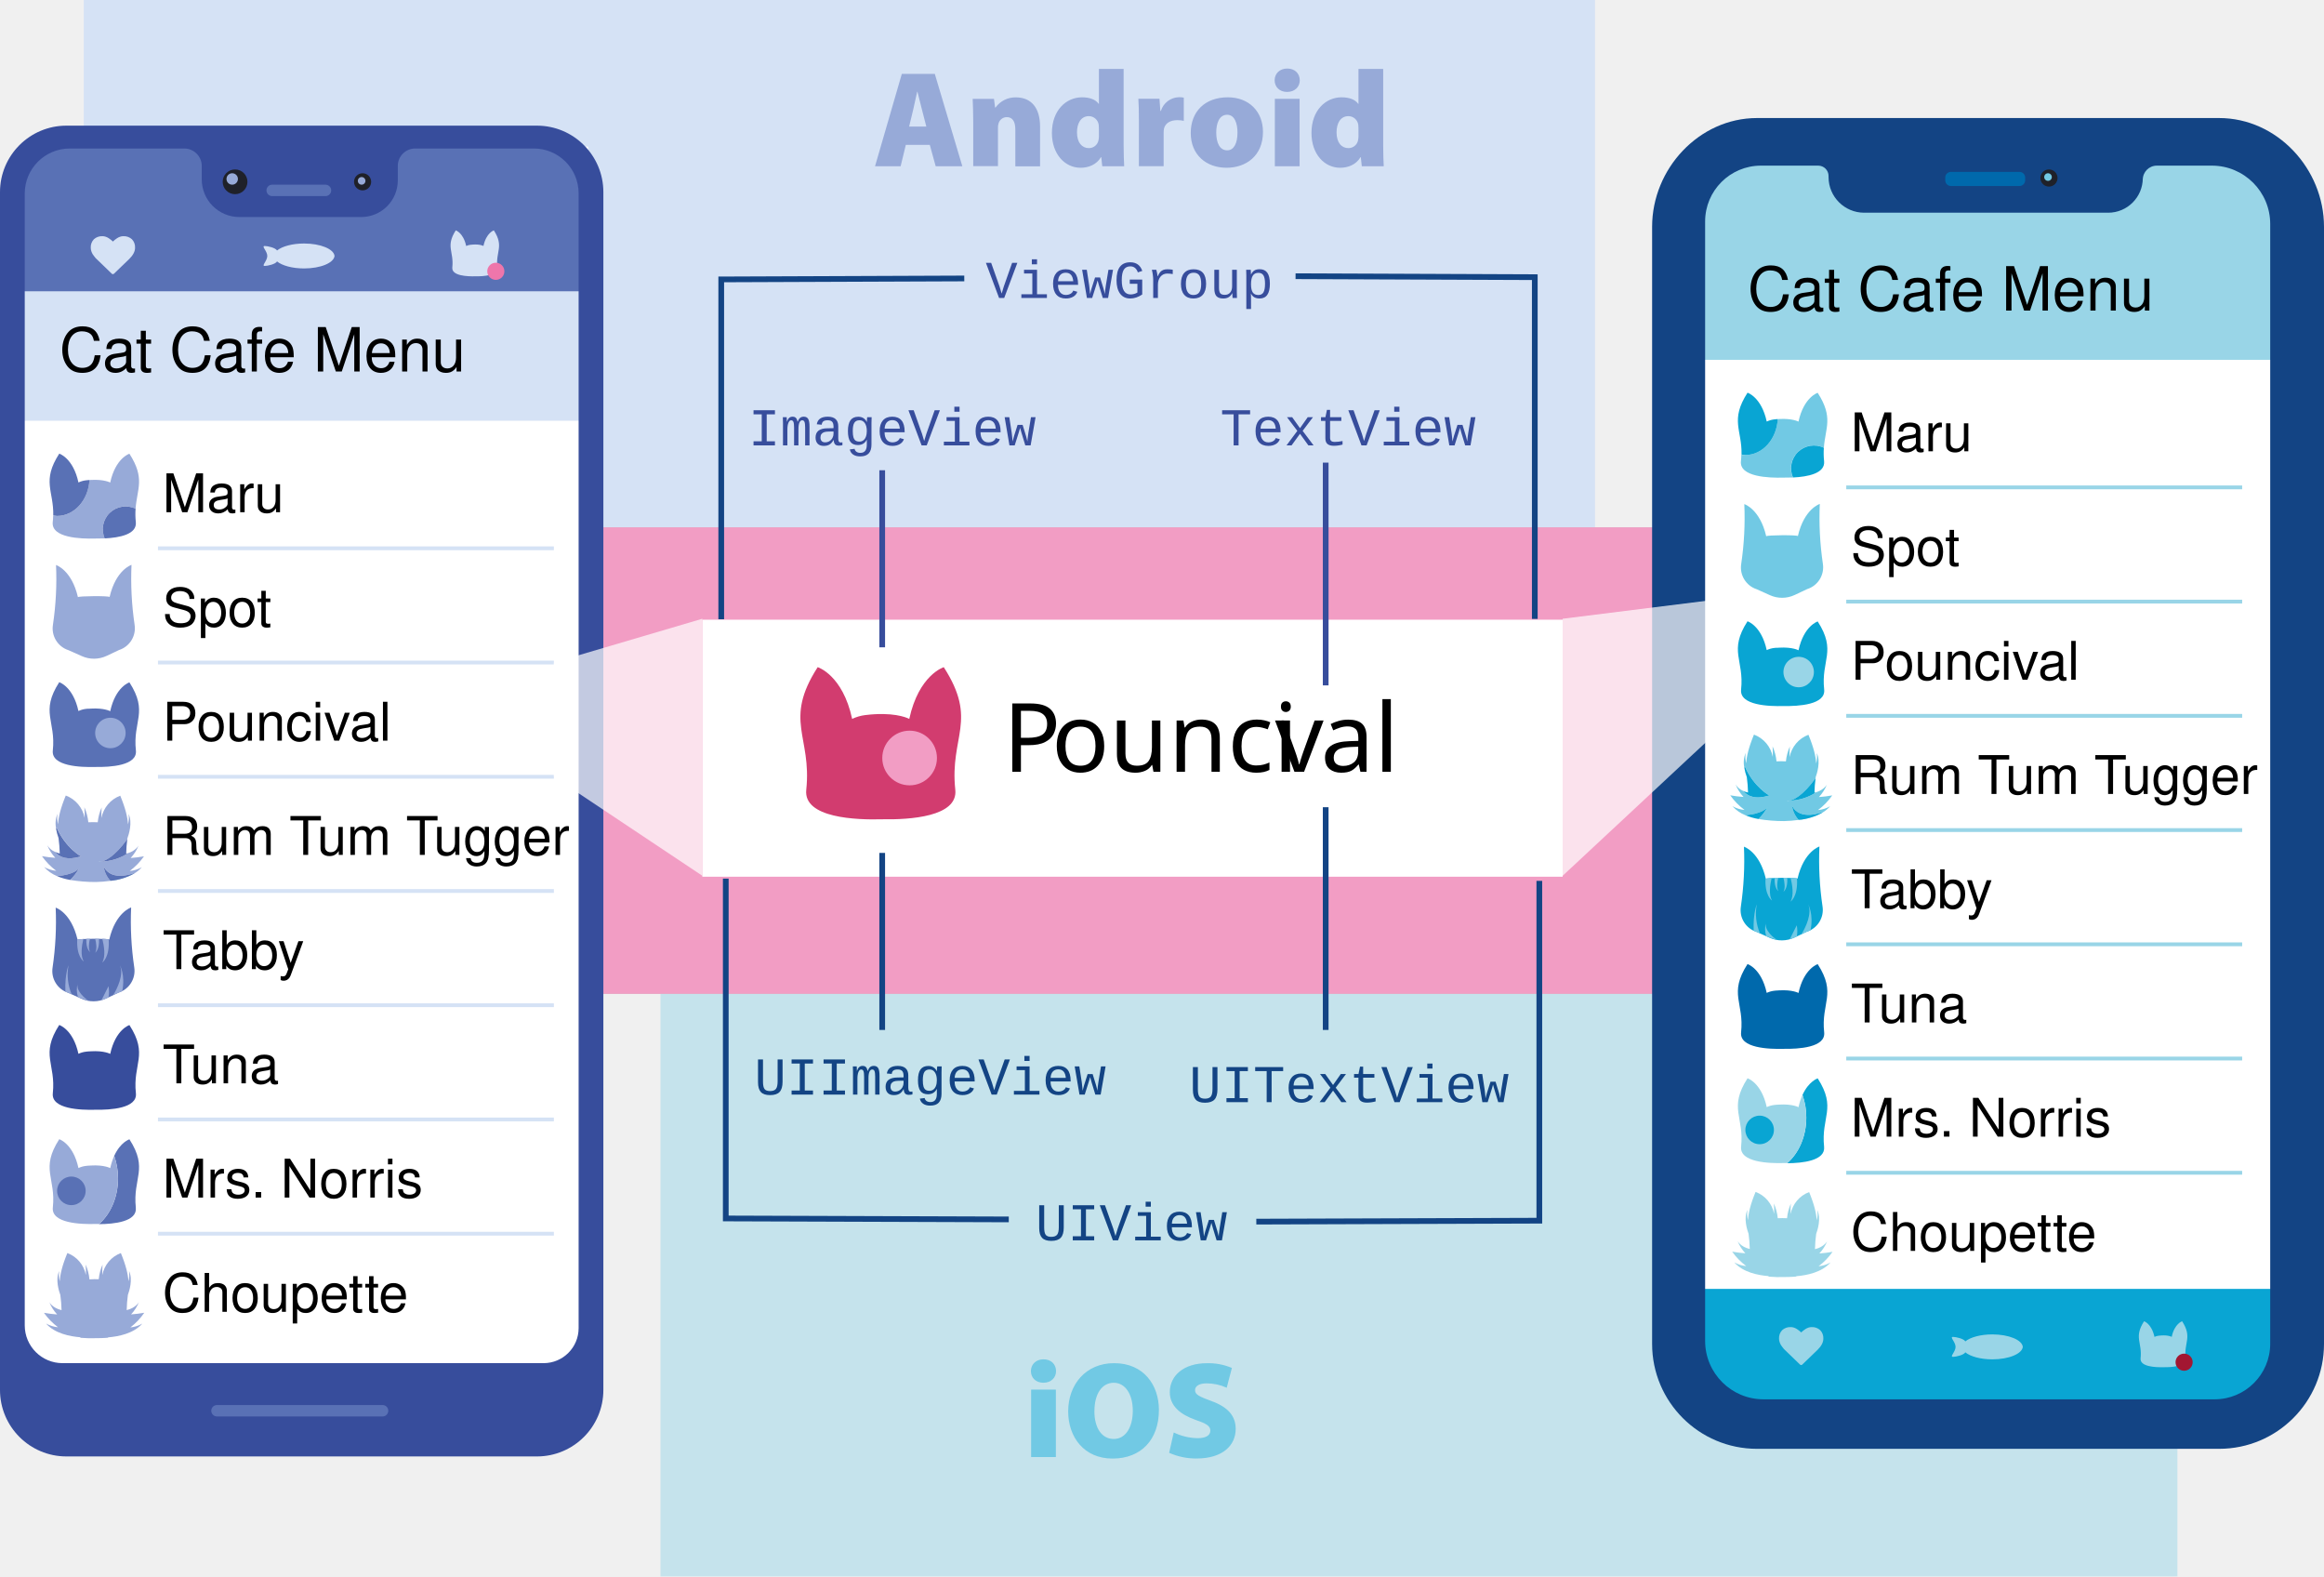
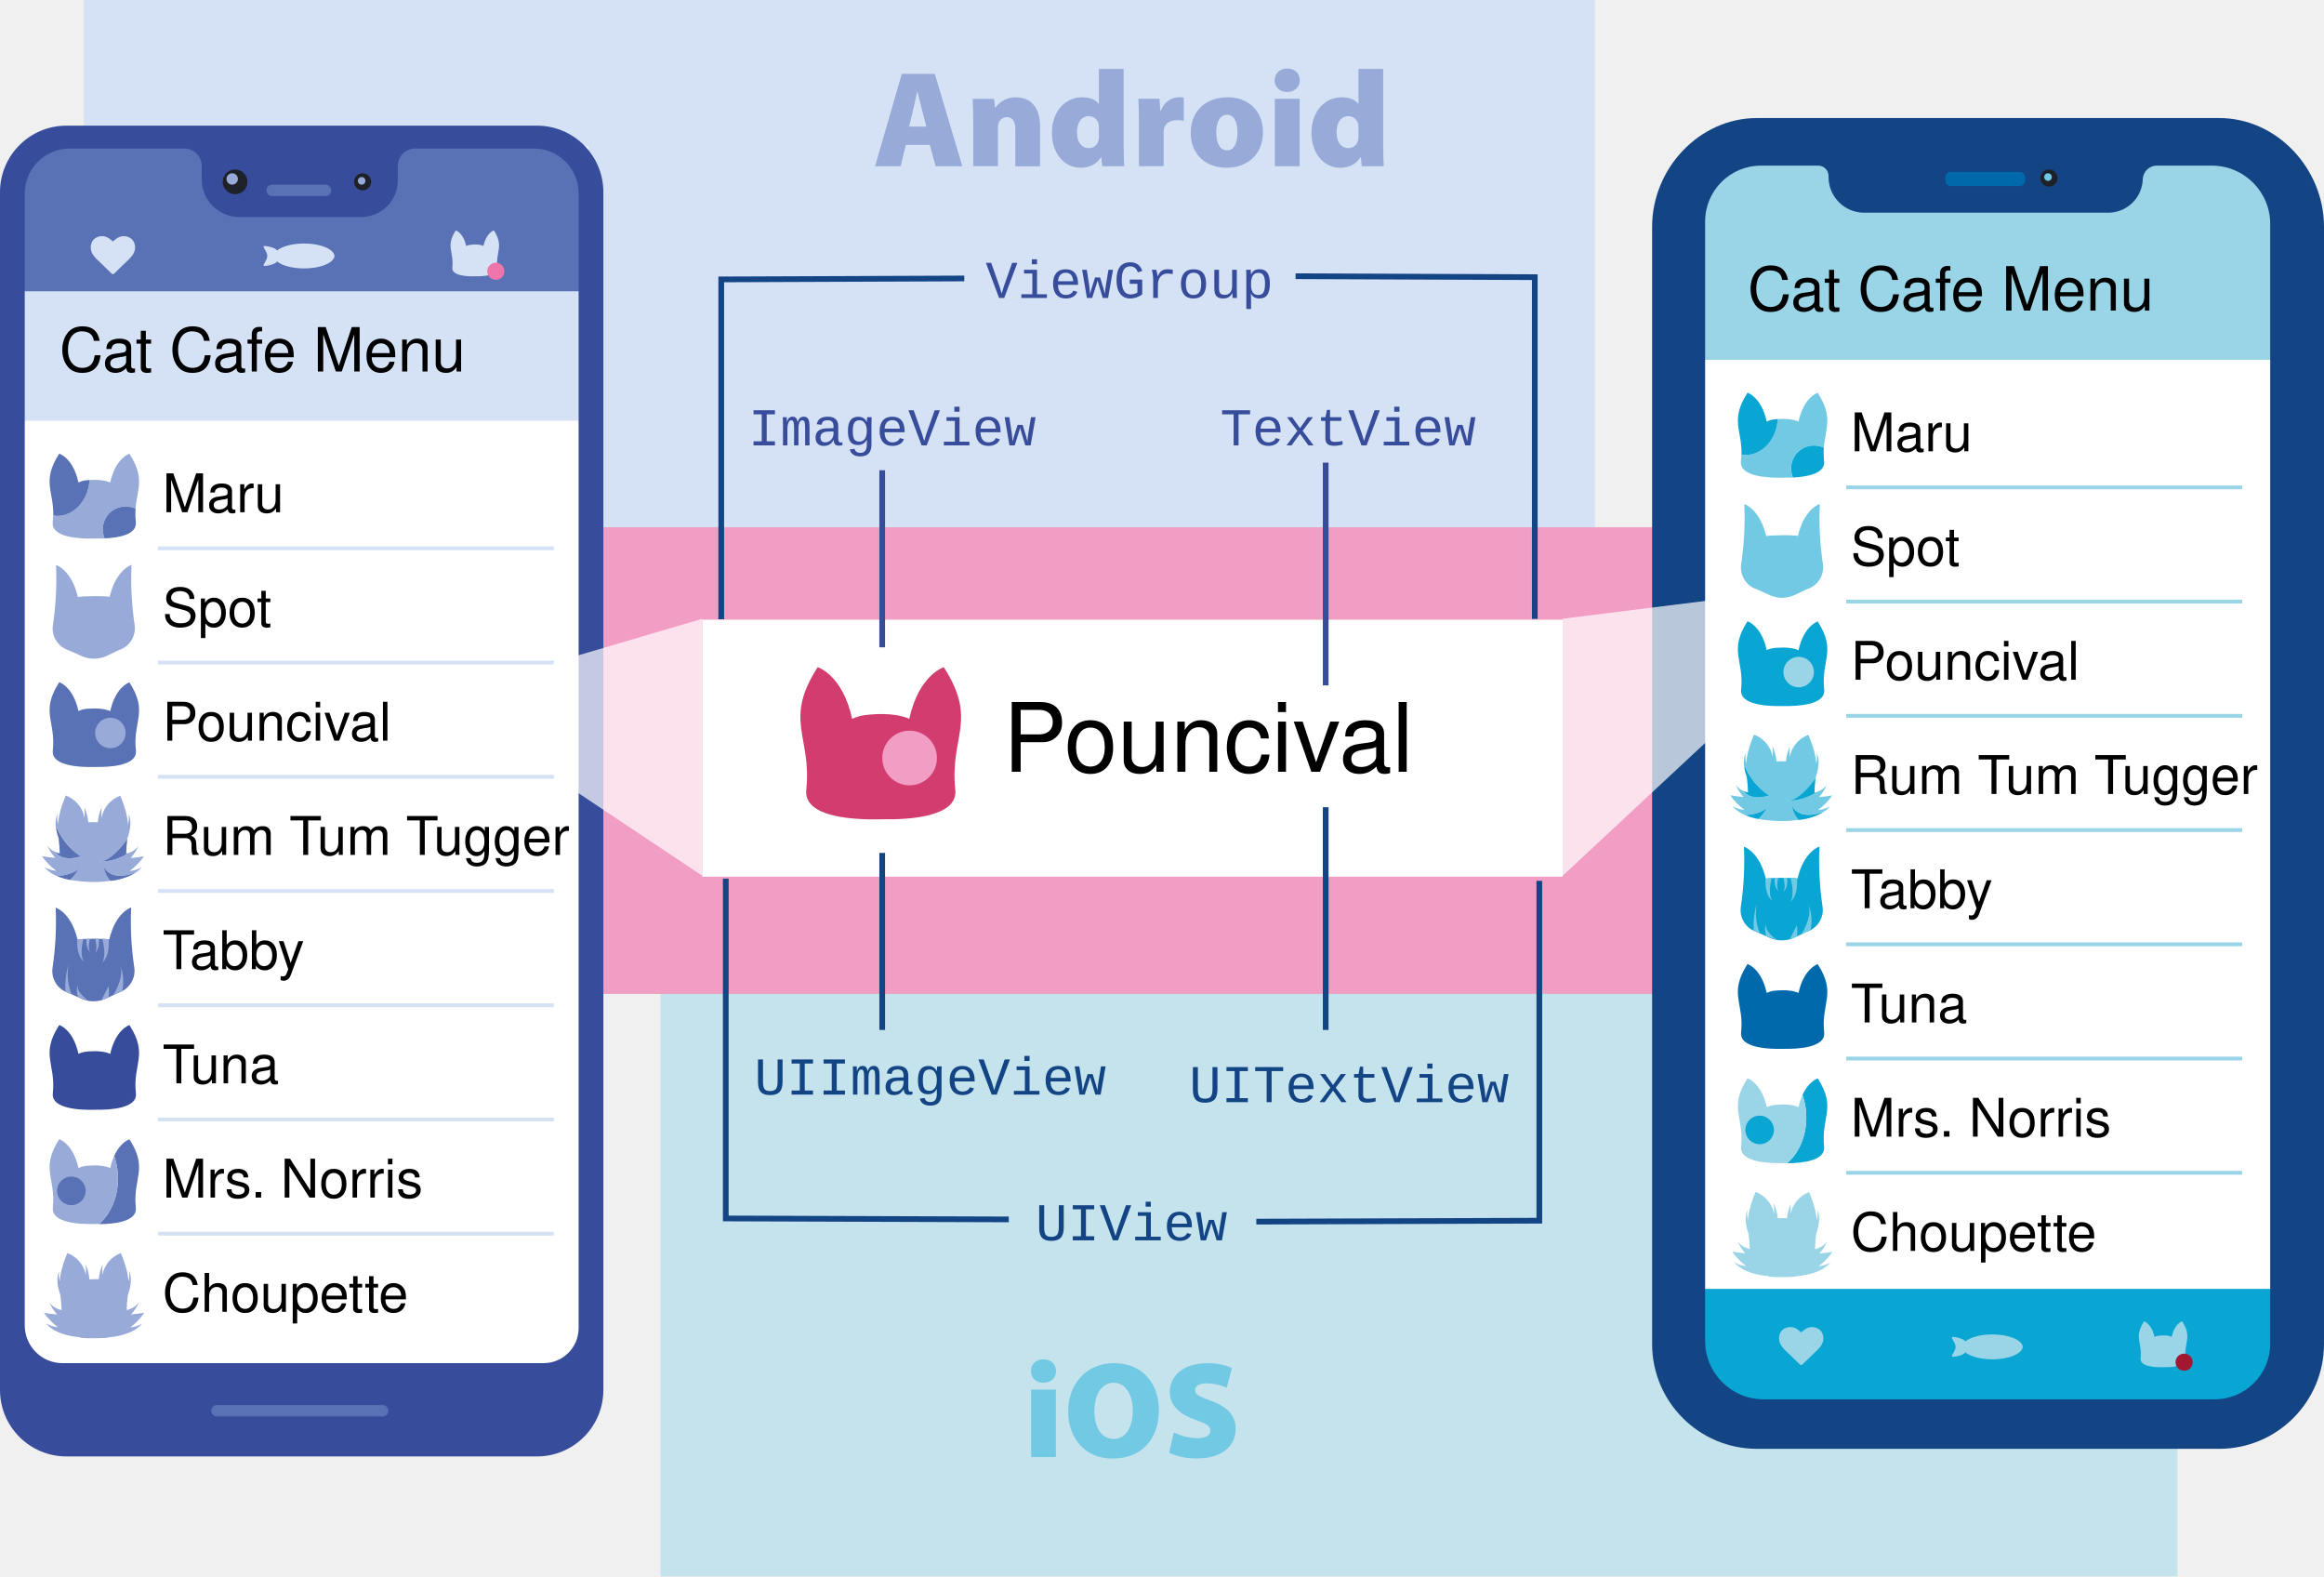
<svg xmlns="http://www.w3.org/2000/svg" viewBox="0 0 1221 828">
  <defs>
    <style>.cls-19{fill:#99d5e7}.cls-3{fill:#d5e2f5}.cls-5{fill:#e9e8e8;mix-blend-mode:multiply}.cls-6{fill:#f29dc4}.cls-32,.cls-7{fill:#fff}.cls-20,.cls-23{font-family:-apple-system, system-ui, "Segoe UI", Helvetica, Arial, sans-serif, "Apple Color Emoji", "Segoe UI Emoji", "Segoe UI Symbol";}.cls-13,.cls-15,.cls-20{font-size:28px}.cls-13{fill:#134484}.cls-13,.cls-15{font-family:source-code-pro,Menlo,Monaco,Consolas,Courier New,monospace}.cls-14,.cls-16,.cls-21,.cls-28{fill:none;stroke-miterlimit:10}.cls-14{stroke:#134484}.cls-14,.cls-16{stroke-width:3px}.cls-15,.cls-30{fill:#374d9c}.cls-16{stroke:#374d9c}.cls-17{fill:#71c9e4}.cls-18{fill:#09a5d3}.cls-21{stroke:#99d5e7}.cls-21,.cls-28{stroke-width:2px}.cls-22{fill:#0069ac}.cls-23{font-size:32px}.cls-26{fill:#1f2129}.cls-27{fill:#97aad8}.cls-28{stroke:#d5e2f5}.cls-29{fill:#5971b5}.cls-32{opacity:.7}</style>
  </defs>
  <g style="isolation:isolate">
    <g id="Layer_3" data-name="Layer 3">
      <g id="Example">
        <path opacity=".5" fill="#99d5e7" d="M347 474h797v354H347z" />
        <path class="cls-3" d="M44 0h794v354H44z" />
        <path fill="#e9e8e8" d="M309 277h575v245H309z" />
        <path class="cls-5" d="M309 277h575v245H309z" />
        <path class="cls-5" d="M309 277h575v245H309z" />
        <path class="cls-6" d="M309 277h575v245H309z" />
        <path class="cls-7" d="M369 325.5h452v135H369z" />
        <g id="Pouncival">
          <path d="M527.84 388.44s-13.09 4-18.12 27.17c0 0-5.6-3.18-18.19-2.46-.64 0-1.27.07-1.86.13l-.57.05-.92.1c-.53.05-1.05.1-1.61.17a22.35 22.35 0 00-6.86 2c-5-23.15-18.11-27.17-18.11-27.17-18.12 28.18-3 36.23-6 64.41-1.6 14.89 26.35 15.88 40 15.49 14.15.25 39.84-1.24 38.3-15.53-3.04-28.13 12.1-36.18-6.06-64.36z" transform="translate(-32 -38)" fill="#d23c6f" />
-           <text transform="translate(526.99 405.37)" font-family="MyriadPro-Regular,Myriad Pro" font-size="50.24">
-             <tspan letter-spacing="-.02em">P</tspan>
-             <tspan x="25.47" y="0">ounci</tspan>
-             <tspan x="142.89" y="0" letter-spacing="0">v</tspan>
-             <tspan x="166.86" y="0" letter-spacing="0">al</tspan>
-           </text>
+           <text transform="translate(526.99 405.37)" font-family="-apple-system, system-ui, &quot;Segoe UI&quot;, Helvetica, Arial, sans-serif, &quot;Apple Color Emoji&quot;, &quot;Segoe UI Emoji&quot;, &quot;Segoe UI Symbol&quot;" font-size="50.24">Pouncival</text>
          <circle class="cls-6" cx="477.9" cy="398.14" r="14.36" />
        </g>
      </g>
      <g id="iOS_views" data-name="iOS views">
        <text class="cls-13" transform="translate(544.05 651.5)">UIView</text>
        <text class="cls-13" transform="translate(396.32 574.93)">UIImageView</text>
        <text class="cls-13" transform="translate(624.8 578.93)">UITextView</text>
        <path class="cls-14" d="M530 640.5l-148.69-.5V461.5M660.05 641.67l148.69-.5v-178.5M463.5 541v-93M696.5 541V424" />
      </g>
      <g id="Android_views" data-name="Android views">
        <text class="cls-15" transform="translate(517.85 156.5)">ViewGroup</text>
        <text class="cls-15" transform="translate(393.13 233.93)">ImageView</text>
        <text class="cls-15" transform="translate(641.04 233.93)">TextView</text>
        <path class="cls-16" d="M463.5 340v-93M696.5 360V243" />
        <path class="cls-14" d="M506.62 146.26l-127.69.5v178.5M680.67 145.09l125.69.5v179.5" />
      </g>
    </g>
    <g id="ios">
      <path class="cls-17" d="M586.84 758.15c0 3.44-2.55 6.14-6.69 6.14-4 0-6.54-2.7-6.52-6.14s2.57-6.16 6.61-6.16 6.55 2.61 6.6 6.16zm-13.1 45.18v-35.42h13v35.42zM640.88 778.58c0 15.61-9.38 25.54-24.35 25.54s-23.32-11.28-23.32-24.77c0-14.13 9.26-25.34 24.13-25.34 15.6-.01 23.54 11.57 23.54 24.57zm-33.91.54c0 9.13 4 14.71 10.19 14.71s10-6.09 10-14.84c0-8.35-3.75-14.69-10-14.69-6.22 0-10.16 5.89-10.16 14.82zM648.67 790.41a29.89 29.89 0 0012.58 3c4.45 0 6.65-1.54 6.65-4s-2.18-3.69-7.67-5.57c-8.17-2.89-13.63-7.41-13.63-14.63 0-8.59 7.24-15.18 19.5-15.18a31.62 31.62 0 0113.12 2.49l-2.72 10.39a25.58 25.58 0 00-10.5-2.3c-4 0-6.14 1.46-6.14 3.58 0 2.47 2.58 3.46 8.7 5.75 8.75 3.2 12.65 7.88 12.65 14.63 0 8.39-6.51 15.52-20.68 15.52a34.76 34.76 0 01-14.27-3z" transform="translate(-32 -38)" />
      <g id="app">
        <g id="nav">
          <path class="cls-7" d="M885 82h315v632H885z" />
          <path class="cls-18" d="M892 677h305v68H892z" />
          <path class="cls-19" d="M1078.76 738.9c-6.17 0-11.52 1.49-14.21 3.67-.77-1.43-5-2.36-6.43-2.36-2 0 1.31 2.62 1.31 5.24s-3.27 5.24-1.31 5.24c1.44 0 5.66-.94 6.43-2.37 2.69 2.19 8 3.68 14.21 3.68 8.61 0 15.63-2.9 16-6.55-.37-3.65-7.39-6.55-16-6.55zM1178.46 732s-4 1.22-5.47 8.2c0 0-1.69-1-5.49-.74l-1.5.14a6.66 6.66 0 00-2.07.61c-1.52-7-5.47-8.21-5.47-8.21-5.47 8.51-.91 10.94-1.82 19.45-.49 4.49 7.95 4.79 12.08 4.68 4.27.07 12-.38 11.56-4.69-.91-8.5 3.65-10.93-1.82-19.44zM978.31 755a.78.78 0 01-.57-.23s-8.31-8-8.46-8.16-1.34-1.68-1.6-2.11a7.94 7.94 0 01-.7-1.57 5.85 5.85 0 01-.3-1.8 6 6 0 011.64-4.46 6.27 6.27 0 014.56-1.61 5 5 0 011.64.28 6.61 6.61 0 011.56.75c.48.32.9.61 1.24.89a11.94 11.94 0 011 .88 11.94 11.94 0 011-.88c.34-.28.75-.57 1.23-.89a6.8 6.8 0 011.56-.75 5.11 5.11 0 011.65-.28 6.26 6.26 0 014.55 1.61 5.94 5.94 0 011.65 4.46c0 1.92-1 3.86-3 5.85l-8.09 7.79a.81.81 0 01-.57.23" transform="translate(-32 -38)" />
        </g>
        <g id="Choupette">
          <path class="cls-19" d="M994.8 695.53a65.82 65.82 0 01-6.94.86 20.79 20.79 0 004.13-6.48s-1.54 3.07-6.43 4.22a71.14 71.14 0 01.63-8c.67-1.8 2.75-8.13.6-12.53a12.93 12.93 0 01-.29 5.37c-.25-3.69-1.27-8.17-4-14.83a15.37 15.37 0 00-9.72 11.52 38.72 38.72 0 01.1-5.47 25.24 25.24 0 00-2 7.69 43.85 43.85 0 00-4.86 0 25.44 25.44 0 00-2.05-7.78 38.75 38.75 0 01.11 5.47 15.37 15.37 0 00-9.72-11.52c-2.75 6.66-3.77 11.14-4 14.83a13 13 0 01-.28-5.37c-2.16 4.4-.08 10.73.59 12.53a70.94 70.94 0 01.64 8c-4.9-1.15-6.44-4.22-6.44-4.22a21 21 0 004.13 6.48 66.29 66.29 0 01-6.94-.86 33.47 33.47 0 007.4 7.58 15.57 15.57 0 01-6.28-1.95c4.56 5.25 12.58 6.79 18 7.21v.28a71.25 71.25 0 008.75.2c3.36 0 5.81-.25 5.81-.25v-.18c5.42-.42 13.45-2 18-7.22a15.49 15.49 0 01-6.28 2 33.26 33.26 0 007.34-7.58z" transform="translate(-32 -38)" />
          <text class="cls-20" transform="translate(972.36 657.03)">Choupette</text>
        </g>
        <g id="Mrs_Norris" data-name="Mrs Norris">
          <path class="cls-21" d="M970 616h208" />
          <path class="cls-18" d="M987 604.42s-4.7 1.45-8 8.71a35.16 35.16 0 012 11.87c0 10-4 18.76-10.06 24 8.07-.05 20.21-1.32 19.42-8.67-1.68-15.72 6.73-20.21-3.36-35.91z" transform="translate(-32 -38)" />
          <path class="cls-19" d="M981 625a35.16 35.16 0 00-2-11.87 32.19 32.19 0 00-2.08 6.43s-3.12-1.77-10.14-1.37l-1 .07h-.32l-.51.05-.9.1a12.51 12.51 0 00-3.83 1.11c-2.8-12.9-10.09-15.14-10.09-15.14-10.1 15.7-1.68 20.19-3.37 35.89-.88 8.3 14.69 8.85 22.3 8.63h1.93C977 643.76 981 635 981 625z" transform="translate(-32 -38)" />
          <circle class="cls-18" cx="924.5" cy="593.5" r="7.5" />
          <text class="cls-20" transform="translate(972.36 597.03)">Mrs. Norris</text>
        </g>
        <g id="Tuna">
          <path class="cls-21" d="M970 556h208" />
          <path class="cls-22" d="M987 544.42s-7.29 2.24-10.09 15.14c0 0-3.12-1.77-10.14-1.37l-1 .07h-.32l-.51.05-.9.1a12.51 12.51 0 00-3.83 1.11c-2.8-12.9-10.09-15.14-10.09-15.14-10.1 15.7-1.68 20.19-3.37 35.89-.88 8.3 14.69 8.85 22.3 8.63 7.89.14 22.2-.69 21.35-8.65-1.72-15.64 6.69-20.13-3.4-35.83z" transform="translate(-32 -38)" />
          <text class="cls-20" transform="translate(972.36 537.03)">Tuna</text>
        </g>
        <g id="Tabby">
          <path class="cls-21" d="M970 496h208" />
          <path class="cls-18" d="M989.52 514a164.53 164.53 0 01-1.62-31.36s-8.19 2.52-11.51 16.89c-.13-.67-16.5-.56-16.63.1-3.32-14.37-11.51-16.9-11.51-16.9a165.73 165.73 0 01-1.61 31.37 12 12 0 008.2 13.37l6.92 3.11a15.57 15.57 0 0013-.12l6.52-3.08a12 12 0 008.24-13.38z" transform="translate(-32 -38)" />
          <path class="cls-17" d="M969 506.39s2.37-1.44 2-7.3h-2c.54 2.11 1.11 5.43 0 7.3zM955 513s-2 4.62-1.65 13.87a10.78 10.78 0 001.49.6l1.83.83A26.62 26.62 0 01955 513zM982 513c2.15 5-1.36 12.12-3.52 15.71l2.83-1.33a12.26 12.26 0 001.93-.81C984.93 518.16 982 513 982 513zM965.57 531.72c-1.56-1.08-6.86-5.1-5.73-9.23a12.25 12.25 0 00.14 7.29M959.87 522.39c0-.13.08-.26.13-.39a3.46 3.46 0 00-.13.39zM959.84 522.49v-.1zM976 524l-3.68 7.35a14.88 14.88 0 002.47-.89l1.25-.59A16.69 16.69 0 00976 524zM963 511c-1.8-3-1.08-8.13-.22-11.78-1.76.1-3 .23-3 .41 0-.24-.12-.48-.18-.72-.6 9.7 3.4 12.09 3.4 12.09zM972.7 511.58s4-2.4 3.41-12.18a21.74 21.74 0 00-3.35-.27c.92 3.66 1.84 9.27-.06 12.45zM966.35 506.05c-1.06-1.77-.61-4.82-.1-6.95h-1.88c-.28 5.58 1.98 6.95 1.98 6.95z" transform="translate(-32 -38)" />
          <text class="cls-20" transform="translate(972.36 477.03)">Tabby</text>
        </g>
        <g id="Rum_Tum_Tugger" data-name="Rum Tum Tugger">
          <path class="cls-21" d="M970 436h208" />
          <text class="cls-20" transform="translate(972.36 417.03)">Rum Tum Tugger</text>
          <path class="cls-17" d="M994.64 455.79a66.64 66.64 0 01-7 .87 21.07 21.07 0 004.19-6.58s-1.34 2.67-5.47 4a26.94 26.94 0 01-14.36 4.48 3.51 3.51 0 01-1.25 0H972c2.15-.32 7-2.24 13.9-11.86v-.42c.68-1.82 2.79-8.26.6-12.73a13.37 13.37 0 01-.29 5.46c-.25-3.75-1.29-8.3-4.08-15.07a15.63 15.63 0 00-9.88 11.7 39.92 39.92 0 01.11-5.55 25.92 25.92 0 00-2.07 7.81 45.13 45.13 0 00-4.93 0 26 26 0 00-2.08-7.9 38.43 38.43 0 01.11 5.55 15.63 15.63 0 00-9.88-11.7c-2.79 6.77-3.83 11.32-4.08 15.07a13.37 13.37 0 01-.29-5.46 13.23 13.23 0 00-.71 7.74l.39-.38c4.78 10.64 12.74 15 12.74 15-7.32 2.24-11.38.44-13.63-2.34a8.65 8.65 0 01-4.07-3.45 21.07 21.07 0 004.19 6.58 66.64 66.64 0 01-7-.87 33.9 33.9 0 007.52 7.7 15.82 15.82 0 01-6.38-2 18.43 18.43 0 006.81 4.76c8.35-.78 10.93-3.26 11.65-4.28l.26-.43a2 2 0 01-.26.43 25.07 25.07 0 01-4.76 6.28 81 81 0 0013.44 1.08 66.71 66.71 0 007.69-.62 13.59 13.59 0 01-3.5-7.5c4.18 8.4 16.2 3.35 16.2 3.35l-.2.31a16.54 16.54 0 004-3.32 15.82 15.82 0 01-6.38 2 33.9 33.9 0 007.5-7.71z" transform="translate(-32 -38)" />
          <path class="cls-18" d="M961.56 455.82s-8-4.32-12.74-15l-.39.38a26.67 26.67 0 001.32 5 70.93 70.93 0 01.64 8.09 12.86 12.86 0 01-2.46-.84c2.25 2.81 6.31 4.61 13.63 2.37zM960.63 461.92c-.72 1-3.3 3.5-11.65 4.28a32.74 32.74 0 006.89 2 25.07 25.07 0 004.76-6.28z" transform="translate(-32 -38)" />
          <path class="cls-19" d="M960.63 461.92a2 2 0 00.26-.43zM972 458.56h-1.25a3.51 3.51 0 001.25 0z" transform="translate(-32 -38)" />
          <path class="cls-18" d="M972 458.56a26.94 26.94 0 0014.36-4.49c-.34.11-.69.21-1.06.3a66.9 66.9 0 01.6-7.67c-6.96 9.62-11.8 11.54-13.9 11.86z" transform="translate(-32 -38)" />
          <path class="cls-19" d="M989.5 464.82a31.69 31.69 0 01-12.5 3.84" transform="translate(-32 -38)" />
          <path class="cls-18" d="M973.5 461.16a13.59 13.59 0 003.5 7.5 31.69 31.69 0 0012.5-3.84l.2-.31s-12.02 5.05-16.2-3.35z" transform="translate(-32 -38)" />
        </g>
        <g id="Pouncival-2" data-name="Pouncival">
          <path class="cls-21" d="M970 376h208" />
          <path class="cls-18" d="M987 364.42s-7.29 2.24-10.09 15.14c0 0-3.12-1.77-10.14-1.37l-1 .07H964.94l-.9.1a12.51 12.51 0 00-3.83 1.11c-2.8-12.9-10.09-15.14-10.09-15.14-10.1 15.7-1.68 20.19-3.37 35.89-.88 8.3 14.69 8.85 22.3 8.63 7.89.14 22.2-.69 21.35-8.65-1.72-15.59 6.69-20.08-3.4-35.78z" transform="translate(-32 -38)" />
          <text class="cls-20" transform="translate(972.36 357.03)">Pouncival</text>
          <circle class="cls-19" cx="945" cy="353" r="8" />
        </g>
        <g id="Spot">
          <path class="cls-21" d="M970 316h208" />
          <text class="cls-20" transform="translate(972.36 297.03)">Spot</text>
          <path class="cls-17" d="M989.7 334.05a165.62 165.62 0 01-1.61-31.36s-8.19 2.52-11.51 16.89c-.13-.67-16.51-.56-16.63.1-3.32-14.37-11.51-16.9-11.51-16.9a164.7 164.7 0 01-1.62 31.37 12 12 0 008.18 13.37l6.92 3.11a15.55 15.55 0 0013-.12l6.53-3.08a12 12 0 008.25-13.38z" transform="translate(-32 -38)" />
        </g>
        <g id="Maru">
          <path class="cls-21" d="M970 256h208" />
          <text class="cls-20" transform="translate(972.36 237.03)">Maru</text>
          <path class="cls-17" d="M985 272a11.9 11.9 0 015.23 1.21c.74-10.5 5.18-15.8-3.24-28.89 0 0-7.29 2.24-10.09 15.14 0 0-3.12-1.77-10.14-1.37l-.81.06c-.51 10.51-7.89 18.85-17 18.85a15.76 15.76 0 01-2.07-.16c0 1.07-.09 2.2-.22 3.4-.88 8.29 14.69 8.85 22.3 8.63 1.49 0 3.2 0 5-.07a11.83 11.83 0 01-1-4.8A12 12 0 01985 272z" transform="translate(-32 -38)" />
          <path class="cls-18" d="M990.36 280.21a38.82 38.82 0 01-.13-7A12 12 0 00974 288.8c7.75-.36 17.05-2.12 16.36-8.59zM966 258.15h-.54l-.51.06-.9.09a12.65 12.65 0 00-3.83 1.12c-2.8-12.9-10.09-15.15-10.09-15.15-9.33 14.51-2.86 19.45-3.15 32.5a15.76 15.76 0 002.02.23c9.06 0 16.44-8.34 17-18.85z" transform="translate(-32 -38)" />
        </g>
        <g id="header">
          <path class="cls-19" d="M888 85h312v104H888z" />
          <text class="cls-23" transform="translate(918.19 163.12)">Cat Cafe Menu</text>
        </g>
        <circle cx="1147.5" cy="715.5" r="4.5" fill="#a21732" />
      </g>
      <g id="device">
        <path d="M1197.9 100H955.1c-30.43 0-55.1 26.67-55.1 57.1v586.8a55.1 55.1 0 0055.1 55.1h242.8a55.1 55.1 0 0055.1-55.1V157.1c0-30.43-24.67-57.1-55.1-57.1zm26.84 643.79a29.21 29.21 0 01-29.21 29.21h-237a30.69 30.69 0 01-30.68-30.69v-588a29.34 29.34 0 0129.3-29.31h30.12a5.43 5.43 0 015.43 5.43v.57a18.73 18.73 0 0018.74 18.73h128.16a18.2 18.2 0 0018.2-18.2v.84a7.37 7.37 0 017.37-7.37h28.93a30.64 30.64 0 0130.64 30.64z" transform="translate(-32 -38)" fill="#134484" />
        <rect class="cls-22" x="1022" y="90.29" width="42" height="7.41" rx="3" />
        <circle class="cls-26" cx="1076.5" cy="93.5" r="4.5" />
        <circle class="cls-17" cx="1076" cy="93" r="2" />
      </g>
    </g>
    <g id="Android">
      <g id="app-2" data-name="app">
        <path class="cls-7" d="M9 77h300v639H9z" />
        <g id="Choupette-2" data-name="Choupette">
          <path class="cls-27" d="M107.8 727.53a65.82 65.82 0 01-6.94.86 20.79 20.79 0 004.13-6.48s-1.54 3.07-6.43 4.22a71.14 71.14 0 01.63-8c.67-1.8 2.75-8.13.6-12.53a12.93 12.93 0 01-.29 5.4c-.25-3.69-1.27-8.17-4-14.83a15.37 15.37 0 00-9.72 11.52 38.72 38.72 0 01.1-5.47 25.24 25.24 0 00-2 7.69A43.85 43.85 0 0079 710a25.44 25.44 0 00-2-7.78 38.75 38.75 0 01.11 5.47 15.37 15.37 0 00-9.72-11.52c-2.75 6.66-3.77 11.14-4 14.83a13 13 0 01-.28-5.37c-2.16 4.4-.08 10.73.59 12.53a70.94 70.94 0 01.64 8c-4.9-1.15-6.44-4.22-6.44-4.22a21 21 0 004.13 6.48 66.29 66.29 0 01-6.94-.86 33.47 33.47 0 007.4 7.58 15.57 15.57 0 01-6.28-1.95c4.56 5.25 12.58 6.79 18 7.21v.28a71.25 71.25 0 008.75.2c3.36 0 5.81-.25 5.81-.25v-.18c5.42-.42 13.45-2 18-7.22a15.49 15.49 0 01-6.28 2 33.26 33.26 0 007.31-7.7z" transform="translate(-32 -38)" />
          <text class="cls-20" transform="translate(85.36 689.03)">Choupette</text>
        </g>
        <g id="Mrs_Norris-2" data-name="Mrs Norris">
          <path class="cls-28" d="M83 648h208" />
          <path class="cls-29" d="M100 636.42s-4.7 1.45-8 8.71A35.16 35.16 0 0194 657c0 10-4 18.76-10.06 24 8.07-.05 20.21-1.32 19.42-8.67-1.68-15.72 6.73-20.21-3.36-35.91z" transform="translate(-32 -38)" />
          <path class="cls-27" d="M94 657a35.16 35.16 0 00-2-11.87 32.19 32.19 0 00-2.08 6.43s-3.12-1.77-10.14-1.37l-1 .07h-.32l-.51.05-.9.1a12.51 12.51 0 00-3.83 1.11c-2.8-12.9-10.09-15.14-10.09-15.14-10.1 15.7-1.68 20.19-3.37 35.89-.88 8.3 14.69 8.85 22.3 8.63h1.93C90 675.76 94 667 94 657z" transform="translate(-32 -38)" />
          <circle class="cls-29" cx="37.5" cy="625.5" r="7.5" />
          <text class="cls-20" transform="translate(85.36 629.03)">Mrs. Norris</text>
        </g>
        <g id="Tuna-2" data-name="Tuna">
          <path class="cls-28" d="M83 588h208" />
          <path class="cls-30" d="M100 576.42s-7.29 2.24-10.09 15.14c0 0-3.12-1.77-10.14-1.37l-1 .07h-.32l-.51.05-.9.1a12.51 12.51 0 00-3.83 1.11c-2.8-12.9-10.09-15.14-10.09-15.14-10.1 15.7-1.68 20.19-3.37 35.89-.88 8.3 14.69 8.85 22.3 8.63 7.89.14 22.2-.69 21.35-8.65-1.72-15.64 6.69-20.13-3.4-35.83z" transform="translate(-32 -38)" />
          <text class="cls-20" transform="translate(85.36 569.03)">Tuna</text>
        </g>
        <g id="Tabby-2" data-name="Tabby">
          <path class="cls-28" d="M83 528h208" />
          <path class="cls-29" d="M102.52 546a164.53 164.53 0 01-1.62-31.36s-8.19 2.52-11.51 16.89c-.13-.67-16.5-.56-16.63.1-3.32-14.37-11.51-16.9-11.51-16.9a165.73 165.73 0 01-1.61 31.37 12 12 0 008.2 13.37l6.92 3.11a15.57 15.57 0 0013-.12l6.52-3.08a12 12 0 008.24-13.38z" transform="translate(-32 -38)" />
          <path class="cls-27" d="M82 538.39s2.37-1.44 2-7.3h-2c.54 2.11 1.11 5.43 0 7.3zM68 545s-2 4.62-1.65 13.87a10.78 10.78 0 001.49.6l1.83.83A26.62 26.62 0 0168 545zM95 545c2.15 5-1.36 12.12-3.52 15.71l2.83-1.33a12.26 12.26 0 001.93-.81C97.93 550.16 95 545 95 545zM78.57 563.72c-1.56-1.08-6.86-5.1-5.73-9.23a12.25 12.25 0 00.14 7.29" transform="translate(-32 -38)" />
          <path class="cls-17" d="M72.87 554.39c0-.13.08-.26.13-.39a3.46 3.46 0 00-.13.39zM72.84 554.49v-.1z" transform="translate(-32 -38)" />
          <path class="cls-27" d="M89 556l-3.68 7.35a14.88 14.88 0 002.47-.89l1.25-.59A16.69 16.69 0 0089 556zM76 543c-1.8-3-1.08-8.13-.22-11.78-1.76.1-3 .23-3 .41-.05-.24-.12-.48-.18-.72C72 540.61 76 543 76 543zM85.7 543.58s4-2.4 3.41-12.18a21.74 21.74 0 00-3.35-.27c.92 3.66 1.84 9.27-.06 12.45zM79.35 538.05c-1.06-1.77-.61-4.82-.1-6.95h-1.88c-.28 5.58 1.98 6.95 1.98 6.95z" transform="translate(-32 -38)" />
          <text class="cls-20" transform="translate(85.36 509.03)">Tabby</text>
        </g>
        <g id="Rum_Tum_Tugger-2" data-name="Rum Tum Tugger">
          <path class="cls-28" d="M83 468h208" />
          <text class="cls-20" transform="translate(85.36 449.03)">Rum Tum Tugger</text>
          <path class="cls-27" d="M107.64 487.79a66.64 66.64 0 01-7 .87 21.07 21.07 0 004.19-6.58s-1.34 2.67-5.47 4A26.94 26.94 0 0185 490.56a3.51 3.51 0 01-1.25 0H85c2.15-.32 7-2.24 13.9-11.86 0-.14 0-.28.05-.42.68-1.82 2.79-8.26.6-12.73a13.37 13.37 0 01-.29 5.46c-.25-3.75-1.29-8.3-4.08-15.07a15.63 15.63 0 00-9.88 11.7 39.92 39.92 0 01.11-5.55 25.92 25.92 0 00-2.07 7.81 45.13 45.13 0 00-4.93 0 26 26 0 00-2.08-7.9 38.43 38.43 0 01.11 5.55 15.63 15.63 0 00-9.88-11.7c-2.79 6.77-3.83 11.32-4.08 15.07a13.37 13.37 0 01-.29-5.46 13.23 13.23 0 00-.71 7.74l.39-.38c4.78 10.64 12.74 15 12.74 15-7.32 2.24-11.38.44-13.63-2.34a8.65 8.65 0 01-4.12-3.48 21.07 21.07 0 004.19 6.58 66.64 66.64 0 01-7-.87 33.9 33.9 0 007.52 7.7 15.82 15.82 0 01-6.38-2A18.43 18.43 0 0062 498.2c8.35-.78 10.93-3.26 11.65-4.28l.26-.43a2 2 0 01-.26.43 25.07 25.07 0 01-4.76 6.28 81 81 0 0013.44 1.08 66.71 66.71 0 007.69-.62 13.59 13.59 0 01-3.5-7.5c4.18 8.4 16.2 3.35 16.2 3.35l-.2.31a16.54 16.54 0 004-3.32 15.82 15.82 0 01-6.38 2 33.9 33.9 0 007.5-7.71z" transform="translate(-32 -38)" />
          <path class="cls-29" d="M74.56 487.82s-8-4.32-12.74-15l-.39.38a26.67 26.67 0 001.32 5 70.93 70.93 0 01.64 8.09 12.86 12.86 0 01-2.46-.84c2.25 2.81 6.31 4.61 13.63 2.37zM73.63 493.92c-.72 1-3.3 3.5-11.65 4.28a32.74 32.74 0 006.89 2 25.07 25.07 0 004.76-6.28z" transform="translate(-32 -38)" />
          <path class="cls-19" d="M73.63 493.92a2 2 0 00.26-.43zM85 490.56h-1.25a3.51 3.51 0 001.25 0z" transform="translate(-32 -38)" />
          <path class="cls-29" d="M85 490.56a26.94 26.94 0 0014.36-4.49c-.34.11-.69.21-1.06.3a66.9 66.9 0 01.6-7.67c-6.96 9.62-11.8 11.54-13.9 11.86z" transform="translate(-32 -38)" />
          <path class="cls-19" d="M102.5 496.82a31.69 31.69 0 01-12.5 3.84" transform="translate(-32 -38)" />
          <path class="cls-29" d="M86.5 493.16a13.59 13.59 0 003.5 7.5 31.69 31.69 0 0012.5-3.84l.2-.31s-12.02 5.05-16.2-3.35z" transform="translate(-32 -38)" />
        </g>
        <g id="Pouncival-3" data-name="Pouncival">
          <path class="cls-28" d="M83 408h208" />
          <path class="cls-29" d="M100 396.42s-7.29 2.24-10.09 15.14c0 0-3.12-1.77-10.14-1.37l-1 .07H77.94l-.9.1a12.51 12.51 0 00-3.83 1.11c-2.8-12.9-10.09-15.14-10.09-15.14-10.1 15.7-1.68 20.19-3.37 35.89-.88 8.3 14.69 8.85 22.3 8.63 7.89.14 22.2-.69 21.35-8.65-1.72-15.59 6.69-20.08-3.4-35.78z" transform="translate(-32 -38)" />
          <text class="cls-20" transform="translate(85.36 389.03)">Pouncival</text>
          <circle class="cls-27" cx="58" cy="385" r="8" />
        </g>
        <g id="Spot-2" data-name="Spot">
          <path class="cls-28" d="M83 348h208" />
          <text class="cls-20" transform="translate(85.36 329.03)">Spot</text>
          <path class="cls-27" d="M102.7 366.05a165.62 165.62 0 01-1.61-31.36s-8.19 2.52-11.51 16.89c-.13-.67-16.51-.56-16.63.1-3.32-14.37-11.51-16.9-11.51-16.9a164.7 164.7 0 01-1.62 31.37A12 12 0 0068 379.52l7 3.11a15.55 15.55 0 0013-.12l6.53-3.08a12 12 0 008.17-13.38z" transform="translate(-32 -38)" />
        </g>
        <g id="Maru-2" data-name="Maru">
          <path class="cls-28" d="M83 288h208" />
          <text class="cls-20" transform="translate(85.36 269.03)">Maru</text>
          <path class="cls-27" d="M98 304a11.9 11.9 0 015.23 1.21c.74-10.5 5.18-15.8-3.24-28.89 0 0-7.29 2.24-10.09 15.14 0 0-3.12-1.77-10.14-1.37l-.81.06C78.44 300.66 71.06 309 62 309a15.76 15.76 0 01-2.07-.16c0 1.07-.09 2.2-.22 3.4-.88 8.29 14.69 8.85 22.3 8.63 1.49 0 3.2 0 5-.07a11.83 11.83 0 01-1-4.8A12 12 0 0198 304z" transform="translate(-32 -38)" />
          <path class="cls-29" d="M103.36 312.21a38.82 38.82 0 01-.13-7A12 12 0 0087 320.8c7.75-.36 17.05-2.12 16.36-8.59zM79 290.15h-.54l-.51.06-.9.09a12.65 12.65 0 00-3.83 1.12c-2.8-12.9-10.09-15.15-10.09-15.15-9.33 14.51-2.86 19.45-3.15 32.5A15.76 15.76 0 0062 309c9.06 0 16.44-8.34 17-18.85z" transform="translate(-32 -38)" />
        </g>
        <g id="header-2" data-name="header">
          <path class="cls-3" d="M19.48 117h276.37A13.15 13.15 0 01309 130.15V221H5v-89.52A14.48 14.48 0 0119.48 117z" />
          <text class="cls-23" transform="translate(31.19 195.12)">Cat Cafe Menu</text>
        </g>
        <g id="nav-2" data-name="nav">
          <path class="cls-29" d="M30.09 71h257A22.92 22.92 0 01310 93.92V153H5V96.09A25.09 25.09 0 0130.09 71z" />
          <path class="cls-3" d="M191.76 165.9c-6.17 0-11.52 1.49-14.21 3.67-.77-1.43-5-2.36-6.43-2.36-2 0 1.31 2.62 1.31 5.24s-3.27 5.24-1.31 5.24c1.44 0 5.66-.94 6.43-2.37 2.69 2.19 8 3.68 14.21 3.68 8.61 0 15.63-2.9 16-6.55-.37-3.65-7.39-6.55-16-6.55zM291.46 159s-3.95 1.22-5.47 8.2c0 0-1.69-1-5.49-.74l-1.5.14a6.66 6.66 0 00-2.07.61c-1.52-7-5.47-8.21-5.47-8.21-5.47 8.51-.91 10.94-1.82 19.45-.49 4.49 7.95 4.79 12.08 4.68 4.27.07 12-.38 11.56-4.69-.91-8.5 3.65-10.93-1.82-19.44z" transform="translate(-32 -38)" />
          <circle cx="260.5" cy="142.5" r="4.5" fill="#ee76ab" />
          <path class="cls-3" d="M91.31 182a.78.78 0 01-.57-.23s-8.31-8-8.46-8.16-1.34-1.68-1.6-2.11a7.94 7.94 0 01-.7-1.57 5.85 5.85 0 01-.3-1.8 6 6 0 011.64-4.46 6.27 6.27 0 014.56-1.61 5 5 0 011.64.28 6.61 6.61 0 011.56.75c.48.32.9.61 1.24.89a11.94 11.94 0 011 .88 11.94 11.94 0 011-.88c.34-.28.75-.57 1.23-.89a6.8 6.8 0 011.56-.75 5.11 5.11 0 011.65-.28 6.26 6.26 0 014.55 1.61 5.94 5.94 0 011.65 4.46c0 1.92-1 3.86-3 5.85l-8.09 7.79a.81.81 0 01-.57.23" transform="translate(-32 -38)" />
        </g>
      </g>
      <g id="device-2" data-name="device">
        <path class="cls-30" d="M314.08 104H66.92A34.91 34.91 0 0032 138.92v629.16A34.91 34.91 0 0066.92 803h247.16A34.91 34.91 0 00349 768.08V138.92A34.91 34.91 0 00314.08 104zM336 735.6a18.4 18.4 0 01-18.4 18.4H64.85A19.85 19.85 0 0145 734.15V139.67A23.67 23.67 0 0168.67 116h60.13a9.2 9.2 0 019.2 9.2v7a19.75 19.75 0 0019.75 19.8h64A19.23 19.23 0 00241 132.77v-7.63a9.14 9.14 0 019.14-9.14h62.32A23.54 23.54 0 01336 139.54z" transform="translate(-32 -38)" />
        <rect class="cls-29" x="111" y="738" width="93" height="6" rx="3" />
        <rect class="cls-29" x="140" y="97" width="34" height="6" rx="3" />
        <circle class="cls-26" cx="123.5" cy="95.5" r="6.5" />
        <circle class="cls-26" cx="190.5" cy="95.5" r="4.5" />
        <circle class="cls-27" cx="122" cy="94" r="3" />
        <circle class="cls-27" cx="190" cy="95" r="2" />
      </g>
      <path class="cls-27" d="M507.91 114.08l-2.73 11.25h-13.45l14.08-48.53h17.32l14.47 48.53h-14l-3.1-11.25zm10.77-9.59l-2.25-8.73c-.74-2.74-1.66-6.7-2.41-9.56h-.15c-.72 2.86-1.44 6.86-2.14 9.61l-2.09 8.68zM543.32 102c0-4.72-.15-8.79-.29-12.06h11.2l.57 4.51h.26a12.84 12.84 0 0110.62-5.31c8.24 0 12.76 5.64 12.76 15.32v20.9h-13V106c0-4.06-1.4-6.48-4.5-6.48a4.52 4.52 0 00-4.26 3.12 7 7 0 00-.36 2.61v20h-13zM622.34 74.21v39.92c0 4.4.15 8.86.29 11.2h-11.52l-.52-4.79h-.15c-2.34 4-6.64 5.58-10.69 5.58-8.26 0-15.09-7.14-15.09-18.27 0-11.91 7.48-18.74 15.83-18.74 3.92 0 7.14 1.14 8.73 3.42h.14V74.21zm-13 31a10.58 10.58 0 00-.09-1.68 5.28 5.28 0 00-5.11-4.53c-4.35 0-6.3 3.89-6.3 8.54 0 5.43 2.67 8.26 6.25 8.26a5.11 5.11 0 005.07-4.23 10.67 10.67 0 00.2-2.38zM630.37 101.86c0-5.64-.09-9-.29-12h11.09l.46 6.39h.29a10.18 10.18 0 019.44-7.19 10.3 10.3 0 012.59.22v12.19a14.91 14.91 0 00-3.31-.36c-3.84 0-6.41 1.6-7.1 4.46a12 12 0 00-.18 2.21v17.5h-13zM695.55 107.26c0 12.87-9.2 18.86-19.12 18.86-10.6 0-18.83-6.73-18.83-18.25 0-11.25 7.43-18.76 19.5-18.76 11.1 0 18.45 7.49 18.45 18.15zm-24.55.34c0 5.31 1.75 9.36 5.76 9.36 3.5 0 5.4-3.67 5.4-9.36 0-4.9-1.58-9.32-5.43-9.32-4.28 0-5.73 4.72-5.73 9.32zM714.89 80.15c0 3.44-2.55 6.14-6.69 6.14-4 0-6.54-2.7-6.52-6.14s2.57-6.15 6.61-6.15 6.55 2.6 6.6 6.15zm-13.1 45.18V89.91h13v35.42zM758.71 74.21v39.92c0 4.4.14 8.86.29 11.2h-11.53l-.52-4.79h-.14c-2.34 4-6.64 5.58-10.69 5.58-8.27 0-15.09-7.14-15.09-18.27 0-11.91 7.47-18.74 15.82-18.74 3.93 0 7.15 1.14 8.73 3.42h.15V74.21zm-13 31a10.58 10.58 0 00-.09-1.68 5.28 5.28 0 00-5.11-4.53c-4.36 0-6.3 3.89-6.3 8.54 0 5.43 2.66 8.26 6.24 8.26a5.12 5.12 0 005.08-4.23 11.3 11.3 0 00.2-2.38z" transform="translate(-32 -38)" />
    </g>
    <g id="Layer_4" data-name="Layer 4">
      <path class="cls-32" d="M291 348l78-23v135l-78-52V308M821 325l88-11v64l-88 82V325z" />
    </g>
  </g>
</svg>
